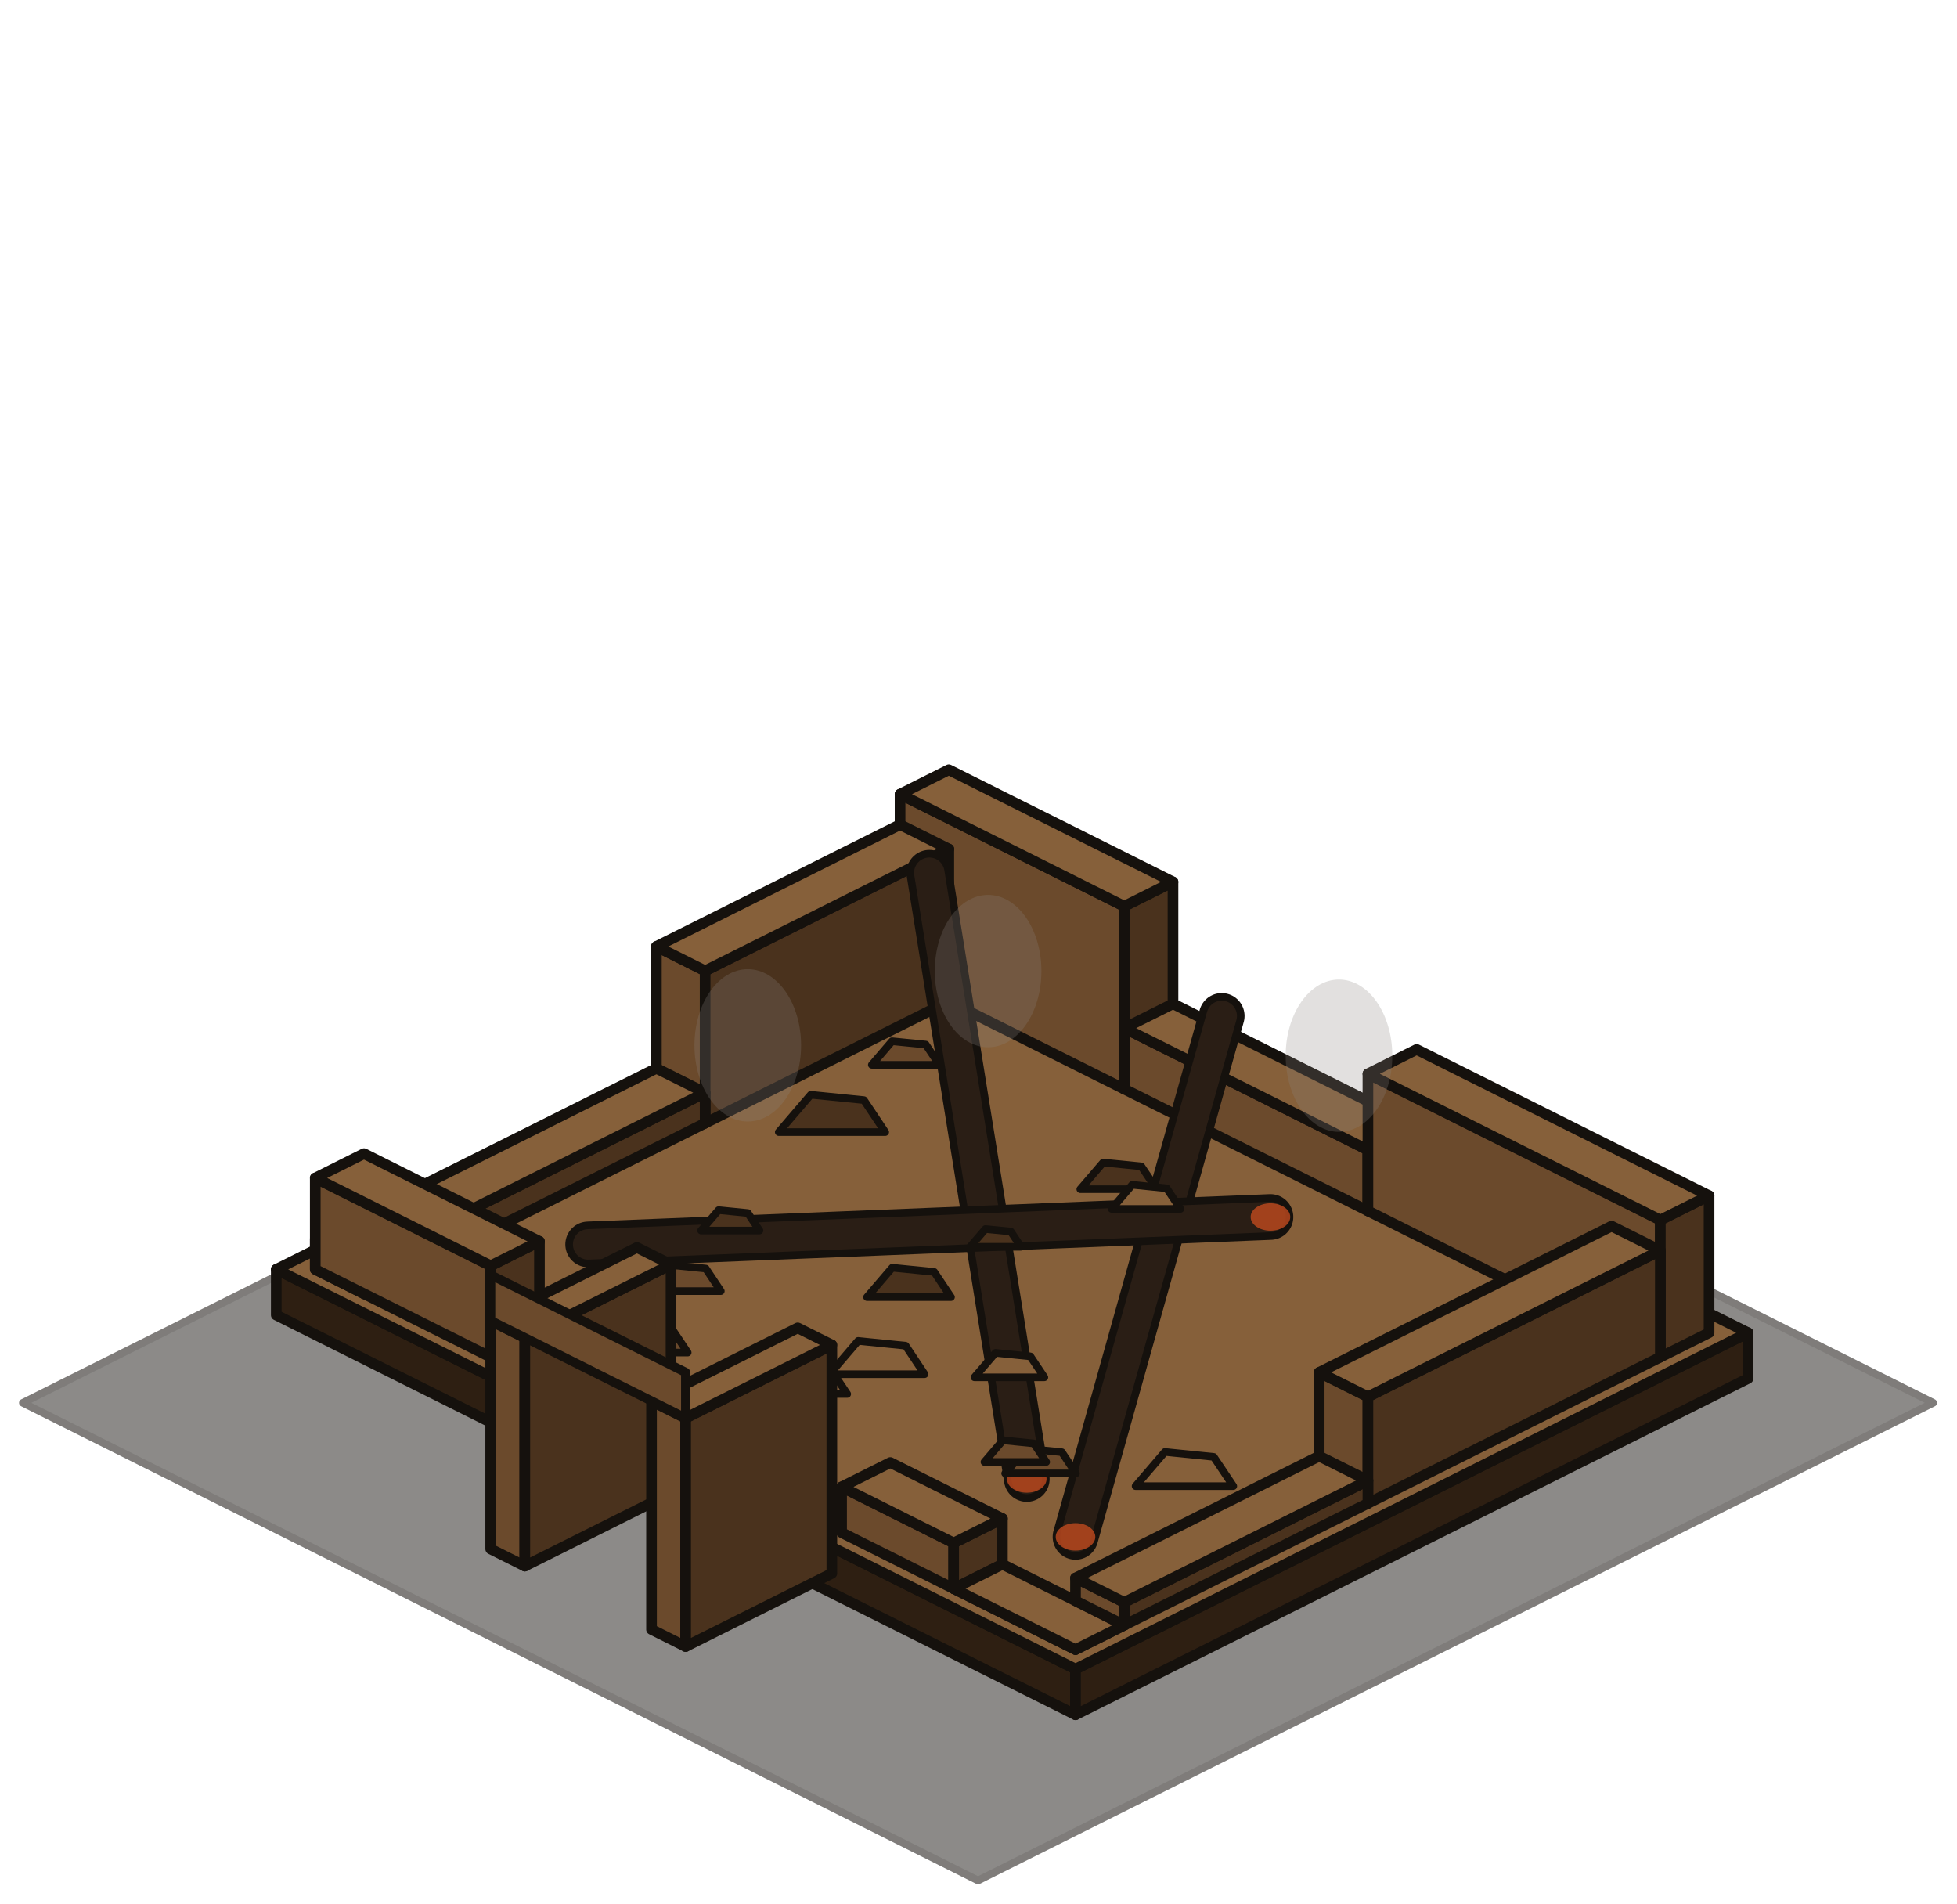
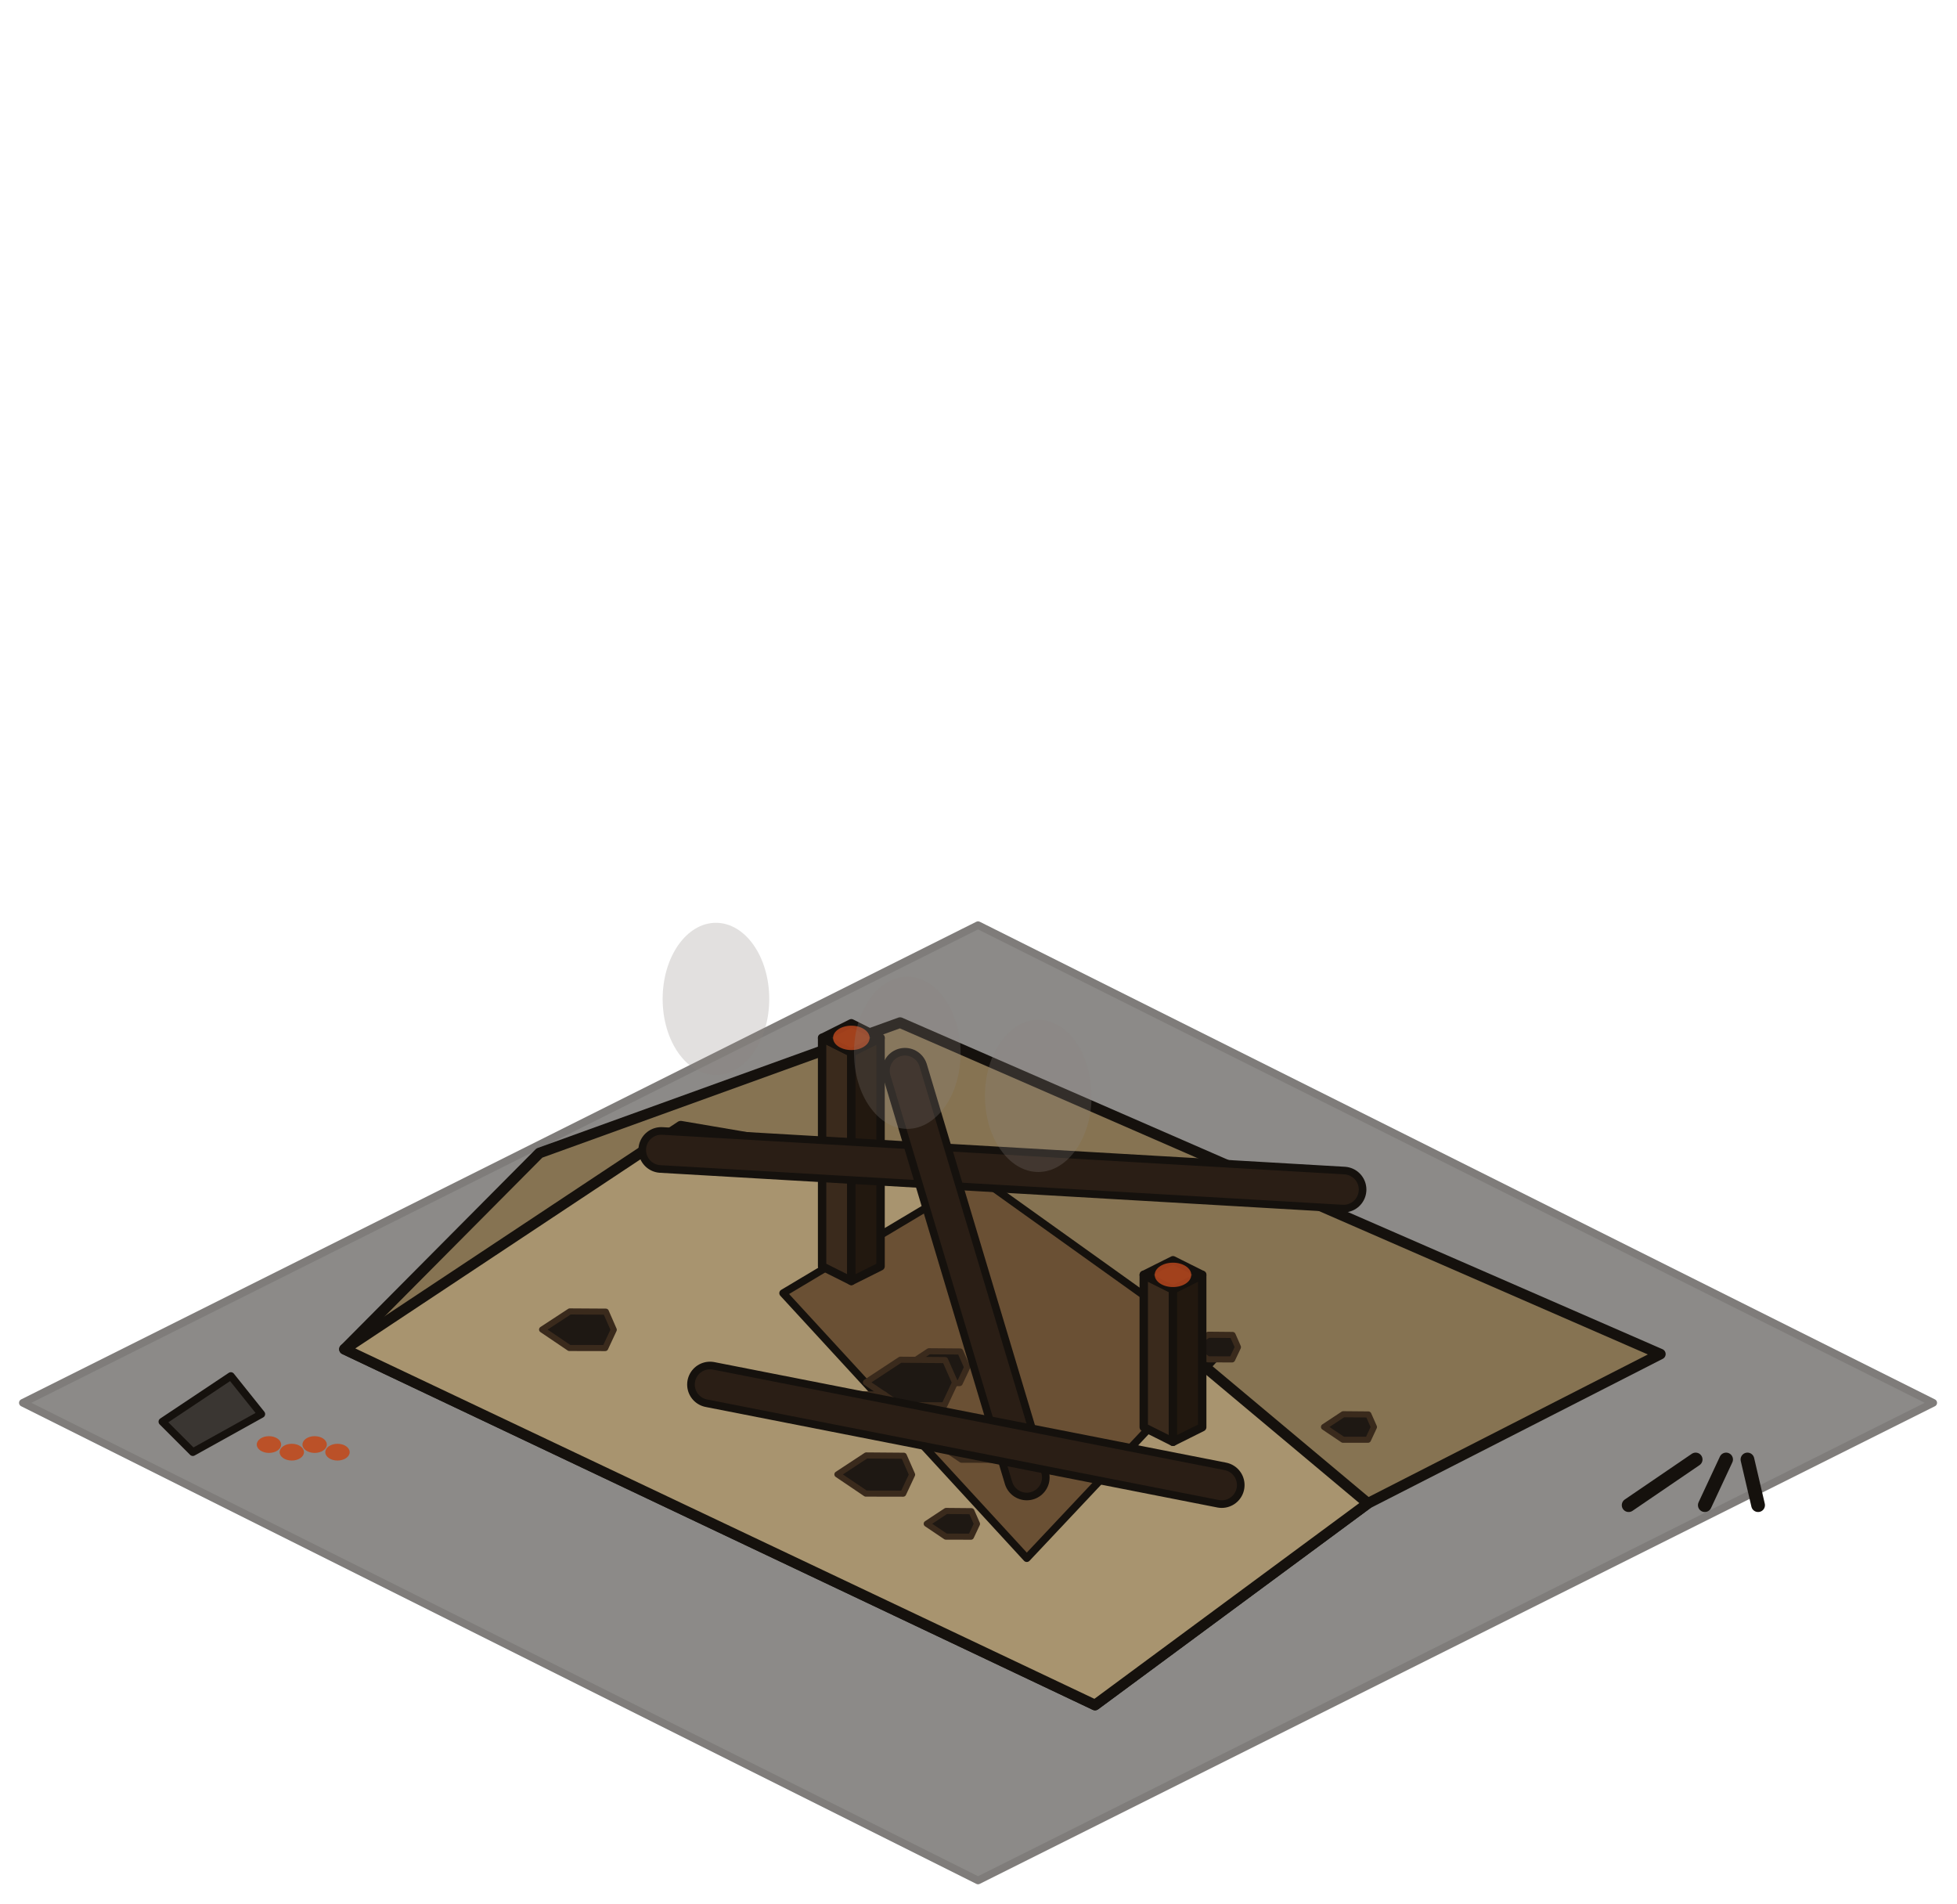
<svg xmlns="http://www.w3.org/2000/svg" width="514" height="500" viewBox="-128.44 -184.2 257 250">
  <polygon points="0,-62.72 125.44,0 0,62.72 -125.44,0" fill="#2d2a26" stroke="#15110d" stroke-width="1.0" stroke-linejoin="round" opacity="0.55" />
-   <polygon points="-92.16,-11.52 12.8,40.96 12.8,34.96 -92.16,-17.52" fill="#2e1f12" stroke="#15110d" stroke-width="1.4" stroke-linejoin="round" />
-   <polygon points="12.8,40.96 101.12,-3.2 101.12,-9.2 12.8,34.96" fill="#2e1f12" stroke="#15110d" stroke-width="1.4" stroke-linejoin="round" />
-   <polygon points="-3.84,-61.68 101.12,-9.2 12.8,34.96 -92.16,-17.52" fill="#86603a" stroke="#15110d" stroke-width="1.4" stroke-linejoin="round" />
-   <polygon points="-10.24,-55.92 19.2,-41.2 19.2,-65.2 -10.24,-79.92" fill="#6b4a2c" stroke="#15110d" stroke-width="1.4" stroke-linejoin="round" />
-   <polygon points="19.2,-41.2 25.6,-44.4 25.6,-68.4 19.2,-65.2" fill="#4a321d" stroke="#15110d" stroke-width="1.4" stroke-linejoin="round" />
-   <polygon points="-3.84,-83.12 25.6,-68.4 19.2,-65.2 -10.24,-79.92" fill="#86603a" stroke="#15110d" stroke-width="1.4" stroke-linejoin="round" />
-   <polygon points="19.2,-41.2 51.2,-25.2 51.2,-33.2 19.2,-49.2" fill="#6b4a2c" stroke="#15110d" stroke-width="1.4" stroke-linejoin="round" />
-   <polygon points="51.2,-25.2 57.6,-28.4 57.6,-36.4 51.2,-33.2" fill="#4a321d" stroke="#15110d" stroke-width="1.4" stroke-linejoin="round" />
-   <polygon points="25.6,-52.4 57.6,-36.4 51.2,-33.2 19.2,-49.2" fill="#86603a" stroke="#15110d" stroke-width="1.4" stroke-linejoin="round" />
-   <polygon points="51.2,-25.2 89.6,-6 89.6,-24 51.2,-43.2" fill="#6b4a2c" stroke="#15110d" stroke-width="1.4" stroke-linejoin="round" />
-   <polygon points="89.6,-6 96,-9.2 96,-27.2 89.6,-24" fill="#4a321d" stroke="#15110d" stroke-width="1.4" stroke-linejoin="round" />
-   <polygon points="57.6,-46.4 96,-27.2 89.6,-24 51.2,-43.2" fill="#86603a" stroke="#15110d" stroke-width="1.4" stroke-linejoin="round" />
-   <polygon points="-42.24,-39.92 -35.84,-36.72 -35.84,-56.72 -42.24,-59.92" fill="#6b4a2c" stroke="#15110d" stroke-width="1.4" stroke-linejoin="round" />
-   <polygon points="-35.84,-36.72 -3.84,-52.72 -3.84,-72.72 -35.84,-56.72" fill="#4a321d" stroke="#15110d" stroke-width="1.4" stroke-linejoin="round" />
-   <polygon points="-10.24,-75.92 -3.84,-72.72 -35.84,-56.72 -42.24,-59.92" fill="#86603a" stroke="#15110d" stroke-width="1.4" stroke-linejoin="round" />
-   <polygon points="-87.04,-17.52 -80.64,-14.32 -80.64,-18.32 -87.04,-21.52" fill="#6b4a2c" stroke="#15110d" stroke-width="1.4" stroke-linejoin="round" />
-   <polygon points="-80.64,-14.32 -35.84,-36.72 -35.84,-40.72 -80.64,-18.32" fill="#4a321d" stroke="#15110d" stroke-width="1.4" stroke-linejoin="round" />
-   <polygon points="-42.24,-43.92 -35.84,-40.72 -80.64,-18.32 -87.04,-21.52" fill="#86603a" stroke="#15110d" stroke-width="1.4" stroke-linejoin="round" />
-   <polyline points="-6.4,-69.6 6.4,10" fill="none" stroke="#15110d" stroke-width="6" stroke-linecap="round" stroke-linejoin="round" />
-   <polyline points="-6.4,-69.6 6.4,10" fill="none" stroke="#2a1e15" stroke-width="4" stroke-linecap="round" stroke-linejoin="round" />
-   <ellipse cx="6.4" cy="10" rx="2.6" ry="1.8" fill="#c04a1e" opacity="0.8" />
-   <polyline points="32,-50.8 12.8,17.6" fill="none" stroke="#15110d" stroke-width="6" stroke-linecap="round" stroke-linejoin="round" />
-   <polyline points="32,-50.8 12.8,17.6" fill="none" stroke="#2a1e15" stroke-width="4" stroke-linecap="round" stroke-linejoin="round" />
-   <ellipse cx="12.8" cy="17.6" rx="2.6" ry="1.8" fill="#c04a1e" opacity="0.8" />
-   <polyline points="-51.2,-20.8 38.4,-24.4" fill="none" stroke="#15110d" stroke-width="6" stroke-linecap="round" stroke-linejoin="round" />
-   <polyline points="-51.2,-20.8 38.4,-24.4" fill="none" stroke="#2a1e15" stroke-width="4" stroke-linecap="round" stroke-linejoin="round" />
-   <ellipse cx="38.4" cy="-24.4" rx="2.6" ry="1.8" fill="#c04a1e" opacity="0.8" />
-   <polygon points="-26.17,-35.55 -21.97,-40.45 -14.99,-39.75 -12.19,-35.55" fill="#4a321d" stroke="#15110d" stroke-width="1" stroke-linejoin="round" />
-   <polygon points="-36.37,-22.62 -34.07,-25.3 -30.23,-24.92 -28.7,-22.62" fill="#4a321d" stroke="#15110d" stroke-width="1" stroke-linejoin="round" />
-   <polygon points="13.43,-28.05 16.43,-31.55 21.44,-31.05 23.45,-28.05" fill="#4a321d" stroke="#15110d" stroke-width="1" stroke-linejoin="round" />
-   <polygon points="-50.43,-6.6 -46.74,-10.9 -40.59,-10.29 -38.13,-6.6" fill="#6b4a2c" stroke="#15110d" stroke-width="1" stroke-linejoin="round" />
-   <polygon points="-60.09,-8.85 -58.06,-11.22 -54.68,-10.88 -53.33,-8.85" fill="#6b4a2c" stroke="#15110d" stroke-width="1" stroke-linejoin="round" />
-   <polygon points="72.5,-8.3 75.26,-11.52 79.86,-11.06 81.7,-8.3" fill="#86603a" stroke="#15110d" stroke-width="1" stroke-linejoin="round" />
-   <polygon points="3.56,9.27 6.35,6.02 11,6.48 12.86,9.27" fill="#6b4a2c" stroke="#15110d" stroke-width="1" stroke-linejoin="round" />
-   <polygon points="-14.58,-13.88 -11.27,-17.74 -5.76,-17.19 -3.55,-13.88" fill="#4a321d" stroke="#15110d" stroke-width="1" stroke-linejoin="round" />
-   <polygon points="-43.62,-14.67 -40.67,-18.12 -35.75,-17.63 -33.78,-14.67" fill="#6b4a2c" stroke="#15110d" stroke-width="1" stroke-linejoin="round" />
-   <polygon points="-13.95,-44.38 -11.29,-47.48 -6.86,-47.04 -5.08,-44.38" fill="#6b4a2c" stroke="#15110d" stroke-width="1" stroke-linejoin="round" />
-   <polygon points="-0.47,-3.35 2.29,-6.56 6.87,-6.1 8.71,-3.35" fill="#86603a" stroke="#15110d" stroke-width="1" stroke-linejoin="round" />
-   <polygon points="17.54,-25.46 20.25,-28.63 24.77,-28.17 26.58,-25.46" fill="#86603a" stroke="#15110d" stroke-width="1" stroke-linejoin="round" />
-   <polygon points="0.84,7.77 3.27,4.92 7.33,5.33 8.95,7.77" fill="#6b4a2c" stroke="#15110d" stroke-width="1" stroke-linejoin="round" />
-   <polygon points="-19.49,-3.76 -15.75,-8.13 -9.51,-7.5 -7.02,-3.76" fill="#86603a" stroke="#15110d" stroke-width="1" stroke-linejoin="round" />
-   <polygon points="-1.03,-20.49 0.97,-22.82 4.3,-22.49 5.63,-20.49" fill="#4a321d" stroke="#15110d" stroke-width="1" stroke-linejoin="round" />
-   <polygon points="57.03,-5.58 59.97,-9.02 64.88,-8.53 66.85,-5.58" fill="#86603a" stroke="#15110d" stroke-width="1" stroke-linejoin="round" />
-   <polygon points="20.69,10.94 24.54,6.45 30.95,7.1 33.52,10.94" fill="#86603a" stroke="#15110d" stroke-width="1" stroke-linejoin="round" />
-   <polygon points="-25.21,-1.16 -22.8,-3.97 -18.79,-3.57 -17.18,-1.16" fill="#86603a" stroke="#15110d" stroke-width="1" stroke-linejoin="round" />
-   <polygon points="-87.04,-17.52 -64,-6 -64,-18 -87.04,-29.52" fill="#6b4a2c" stroke="#15110d" stroke-width="1.4" stroke-linejoin="round" />
-   <polygon points="-64,-6 -57.6,-9.2 -57.6,-21.2 -64,-18" fill="#4a321d" stroke="#15110d" stroke-width="1.4" stroke-linejoin="round" />
-   <polygon points="-80.64,-32.72 -57.6,-21.2 -64,-18 -87.04,-29.52" fill="#86603a" stroke="#15110d" stroke-width="1.4" stroke-linejoin="round" />
-   <polygon points="-64,-6 -46.08,2.96 -46.08,0.96 -64,-8" fill="#6b4a2c" stroke="#15110d" stroke-width="1.4" stroke-linejoin="round" />
-   <polygon points="-46.08,2.96 -39.68,-0.24 -39.68,-2.24 -46.08,0.96" fill="#4a321d" stroke="#15110d" stroke-width="1.4" stroke-linejoin="round" />
-   <polygon points="-57.6,-11.2 -39.68,-2.24 -46.08,0.96 -64,-8" fill="#86603a" stroke="#15110d" stroke-width="1.4" stroke-linejoin="round" />
-   <polygon points="-17.92,17.04 -3.2,24.4 -3.2,18.4 -17.92,11.04" fill="#6b4a2c" stroke="#15110d" stroke-width="1.4" stroke-linejoin="round" />
-   <polygon points="-3.2,24.4 3.2,21.2 3.2,15.2 -3.2,18.4" fill="#4a321d" stroke="#15110d" stroke-width="1.4" stroke-linejoin="round" />
-   <polygon points="-11.52,7.84 3.2,15.2 -3.2,18.4 -17.92,11.04" fill="#86603a" stroke="#15110d" stroke-width="1.4" stroke-linejoin="round" />
-   <polygon points="-3.2,24.4 12.8,32.4 12.8,32.4 -3.2,24.4" fill="#6b4a2c" stroke="#15110d" stroke-width="1.4" stroke-linejoin="round" />
-   <polygon points="12.8,32.4 19.2,29.2 19.2,29.2 12.8,32.4" fill="#4a321d" stroke="#15110d" stroke-width="1.4" stroke-linejoin="round" />
-   <polygon points="3.2,21.2 19.2,29.2 12.8,32.4 -3.2,24.4" fill="#86603a" stroke="#15110d" stroke-width="1.4" stroke-linejoin="round" />
-   <polygon points="44.8,10 51.2,13.2 51.2,-0.8 44.8,-4" fill="#6b4a2c" stroke="#15110d" stroke-width="1.4" stroke-linejoin="round" />
-   <polygon points="51.2,13.2 89.6,-6 89.6,-20 51.2,-0.8" fill="#4a321d" stroke="#15110d" stroke-width="1.4" stroke-linejoin="round" />
-   <polygon points="83.2,-23.2 89.6,-20 51.2,-0.8 44.8,-4" fill="#86603a" stroke="#15110d" stroke-width="1.4" stroke-linejoin="round" />
-   <polygon points="12.8,26 19.2,29.2 19.2,26.2 12.8,23" fill="#6b4a2c" stroke="#15110d" stroke-width="1.4" stroke-linejoin="round" />
-   <polygon points="19.2,29.2 51.2,13.2 51.2,10.2 19.2,26.2" fill="#4a321d" stroke="#15110d" stroke-width="1.4" stroke-linejoin="round" />
-   <polygon points="44.8,7 51.2,10.2 19.2,26.2 12.8,23" fill="#86603a" stroke="#15110d" stroke-width="1.4" stroke-linejoin="round" />
-   <polygon points="-64,19.2 -59.52,21.44 -59.52,-8.56 -64,-10.8" fill="#6b4a2c" stroke="#15110d" stroke-width="1.4" stroke-linejoin="round" />
-   <polygon points="-59.52,21.44 -40.32,11.84 -40.32,-18.16 -59.52,-8.56" fill="#4a321d" stroke="#15110d" stroke-width="1.4" stroke-linejoin="round" />
-   <polygon points="-44.8,-20.4 -40.32,-18.16 -59.52,-8.56 -64,-10.8" fill="#86603a" stroke="#15110d" stroke-width="1.4" stroke-linejoin="round" />
-   <polygon points="-42.88,29.76 -38.4,32 -38.4,2 -42.88,-0.24" fill="#6b4a2c" stroke="#15110d" stroke-width="1.4" stroke-linejoin="round" />
-   <polygon points="-38.4,32 -19.2,22.4 -19.2,-7.6 -38.4,2" fill="#4a321d" stroke="#15110d" stroke-width="1.4" stroke-linejoin="round" />
-   <polygon points="-23.68,-9.84 -19.2,-7.6 -38.4,2 -42.88,-0.24" fill="#86603a" stroke="#15110d" stroke-width="1.4" stroke-linejoin="round" />
-   <polygon points="-64,-10.8 -38.4,2 -38.4,-4 -64,-16.8" fill="#6b4a2c" stroke="#15110d" stroke-width="1.2" stroke-linejoin="round" />
-   <ellipse cx="-30.24" cy="-46.94" rx="7" ry="10" fill="#8a8580" opacity="0.25" />
-   <ellipse cx="1.32" cy="-56.69" rx="7" ry="10" fill="#8a8580" opacity="0.25" />
-   <ellipse cx="47.4" cy="-45.58" rx="7" ry="10" fill="#8a8580" opacity="0.25" />
+   <polygon points="-10.24,-49.92 89.6,-6.4 51.2,13.2 15.36,39.68 -83.2,-7.04 -57.6,-32.8" fill="#867352" stroke="#15110d" stroke-width="1.4" stroke-linejoin="round" />
+   <polygon points="-39.04,-36.32 0,-29.68 51.2,13.2 15.36,39.68 -83.2,-7.04" fill="#a8946f" stroke="#15110d" stroke-width="1.4" stroke-linejoin="round" />
+   <polygon points="-25.6,-14.4 0,-29.68 32,-6.8 6.4,20.4" fill="#6a5034" stroke="#15110d" stroke-width="1.0" stroke-linejoin="round" />
+   <polygon points="2.83,5.42 1.87,7.48 -2.17,7.47 -5.24,5.4 -2.12,3.35 1.94,3.38" fill="#1e1813" stroke="#3a2a1c" stroke-width="0.8" stroke-linejoin="round" />
+   <polygon points="-0.14,15.9 -0.93,17.58 -4.23,17.57 -6.74,15.88 -4.19,14.2 -0.87,14.23" fill="#1e1813" stroke="#3a2a1c" stroke-width="0.8" stroke-linejoin="round" />
+   <polygon points="-8.66,9.43 -9.83,11.93 -14.74,11.92 -18.47,9.4 -14.68,6.91 -9.75,6.95" fill="#1e1813" stroke="#3a2a1c" stroke-width="0.8" stroke-linejoin="round" />
+   <polygon points="51.99,3.18 51.21,4.85 47.93,4.85 45.43,3.17 47.96,1.5 51.26,1.53" fill="#1e1813" stroke="#3a2a1c" stroke-width="0.8" stroke-linejoin="round" />
+   <polygon points="-47.84,-9.59 -48.96,-7.19 -53.67,-7.2 -57.25,-9.62 -53.61,-12 -48.88,-11.97" fill="#1e1813" stroke="#3a2a1c" stroke-width="0.8" stroke-linejoin="round" />
+   <polygon points="-1.43,-4.67 -2.41,-2.59 -6.5,-2.6 -9.61,-4.69 -6.45,-6.77 -2.34,-6.74" fill="#1e1813" stroke="#3a2a1c" stroke-width="0.8" stroke-linejoin="round" />
+   <polygon points="34.13,-7.31 33.37,-5.7 30.2,-5.71 27.8,-7.33 30.24,-8.94 33.43,-8.91" fill="#1e1813" stroke="#3a2a1c" stroke-width="0.8" stroke-linejoin="round" />
+   <polygon points="-3.02,-2.66 -4.42,0.33 -10.27,0.31 -14.72,-2.69 -10.2,-5.66 -4.32,-5.61" fill="#1e1813" stroke="#3a2a1c" stroke-width="0.8" stroke-linejoin="round" />
+   <polygon points="-11.47,0.82 -12.37,2.75 -16.15,2.74 -19.03,0.8 -16.11,-1.12 -12.31,-1.09" fill="#1e1813" stroke="#3a2a1c" stroke-width="0.8" stroke-linejoin="round" />
+   <polygon points="-20.48,-17.92 -16.64,-16 -16.64,-46 -20.48,-47.92" fill="#3a2a1c" stroke="#15110d" stroke-width="1.1" stroke-linejoin="round" />
+   <polygon points="-16.64,-16 -12.8,-17.92 -12.8,-47.92 -16.64,-46" fill="#22180f" stroke="#15110d" stroke-width="1.1" stroke-linejoin="round" />
+   <polygon points="-16.64,-49.84 -12.8,-47.92 -16.64,-46 -20.48,-47.92" fill="#2a1e15" stroke="#15110d" stroke-width="1.1" stroke-linejoin="round" />
+   <ellipse cx="-16.64" cy="-47.92" rx="2.4" ry="1.6" fill="#c04a1e" opacity="0.8" />
+   <polygon points="21.76,3.2 25.6,5.12 25.6,-14.88 21.76,-16.8" fill="#3a2a1c" stroke="#15110d" stroke-width="1.1" stroke-linejoin="round" />
+   <polygon points="25.6,5.12 29.44,3.2 29.44,-16.8 25.6,-14.88" fill="#22180f" stroke="#15110d" stroke-width="1.1" stroke-linejoin="round" />
+   <polygon points="25.6,-18.72 29.44,-16.8 25.6,-14.88 21.76,-16.8" fill="#2a1e15" stroke="#15110d" stroke-width="1.1" stroke-linejoin="round" />
+   <ellipse cx="25.6" cy="-16.8" rx="2.4" ry="1.6" fill="#c04a1e" opacity="0.8" />
+   <polyline points="-41.6,-33.2 48,-28" fill="none" stroke="#15110d" stroke-width="6" stroke-linecap="round" stroke-linejoin="round" />
+   <polyline points="-41.6,-33.2 48,-28" fill="none" stroke="#2a1e15" stroke-width="4" stroke-linecap="round" stroke-linejoin="round" />
+   <polyline points="-9.6,-43.6 6.4,9.8" fill="none" stroke="#15110d" stroke-width="6" stroke-linecap="round" stroke-linejoin="round" />
+   <polyline points="-9.6,-43.6 6.4,9.8" fill="none" stroke="#2a1e15" stroke-width="4" stroke-linecap="round" stroke-linejoin="round" />
+   <polyline points="-35.2,-2.4 32,10.8" fill="none" stroke="#15110d" stroke-width="6" stroke-linecap="round" stroke-linejoin="round" />
+   <polyline points="-35.2,-2.4 32,10.8" fill="none" stroke="#2a1e15" stroke-width="4" stroke-linecap="round" stroke-linejoin="round" />
+   <polygon points="-107.12,2.48 -98.12,-3.52 -94.12,1.48 -103.12,6.48" fill="#3a3632" stroke="#15110d" stroke-width="1" stroke-linejoin="round" />
+   <ellipse cx="-93.12" cy="5.48" rx="1.6" ry="1.1" fill="#c04a1e" opacity="0.9" />
+   <ellipse cx="-90.12" cy="6.48" rx="1.6" ry="1.1" fill="#c04a1e" opacity="0.9" />
+   <ellipse cx="-87.12" cy="5.48" rx="1.6" ry="1.1" fill="#c04a1e" opacity="0.9" />
+   <ellipse cx="-84.12" cy="6.48" rx="1.6" ry="1.1" fill="#c04a1e" opacity="0.9" />
+   <polyline points="85.44,13.44 94.24,7.44" fill="none" stroke="#15110d" stroke-width="1.8" stroke-linecap="round" stroke-linejoin="round" />
+   <polyline points="95.44,13.44 98.24,7.44" fill="none" stroke="#15110d" stroke-width="1.8" stroke-linecap="round" stroke-linejoin="round" />
+   <polyline points="102.44,13.44 101.04,7.44" fill="none" stroke="#15110d" stroke-width="1.8" stroke-linecap="round" stroke-linejoin="round" />
+   <ellipse cx="7.91" cy="-40.31" rx="7" ry="10" fill="#8a8580" opacity="0.25" />
+   <ellipse cx="-34.42" cy="-53.03" rx="7" ry="10" fill="#8a8580" opacity="0.25" />
+   <ellipse cx="-9.29" cy="-45.97" rx="7" ry="10" fill="#8a8580" opacity="0.25" />
</svg>
